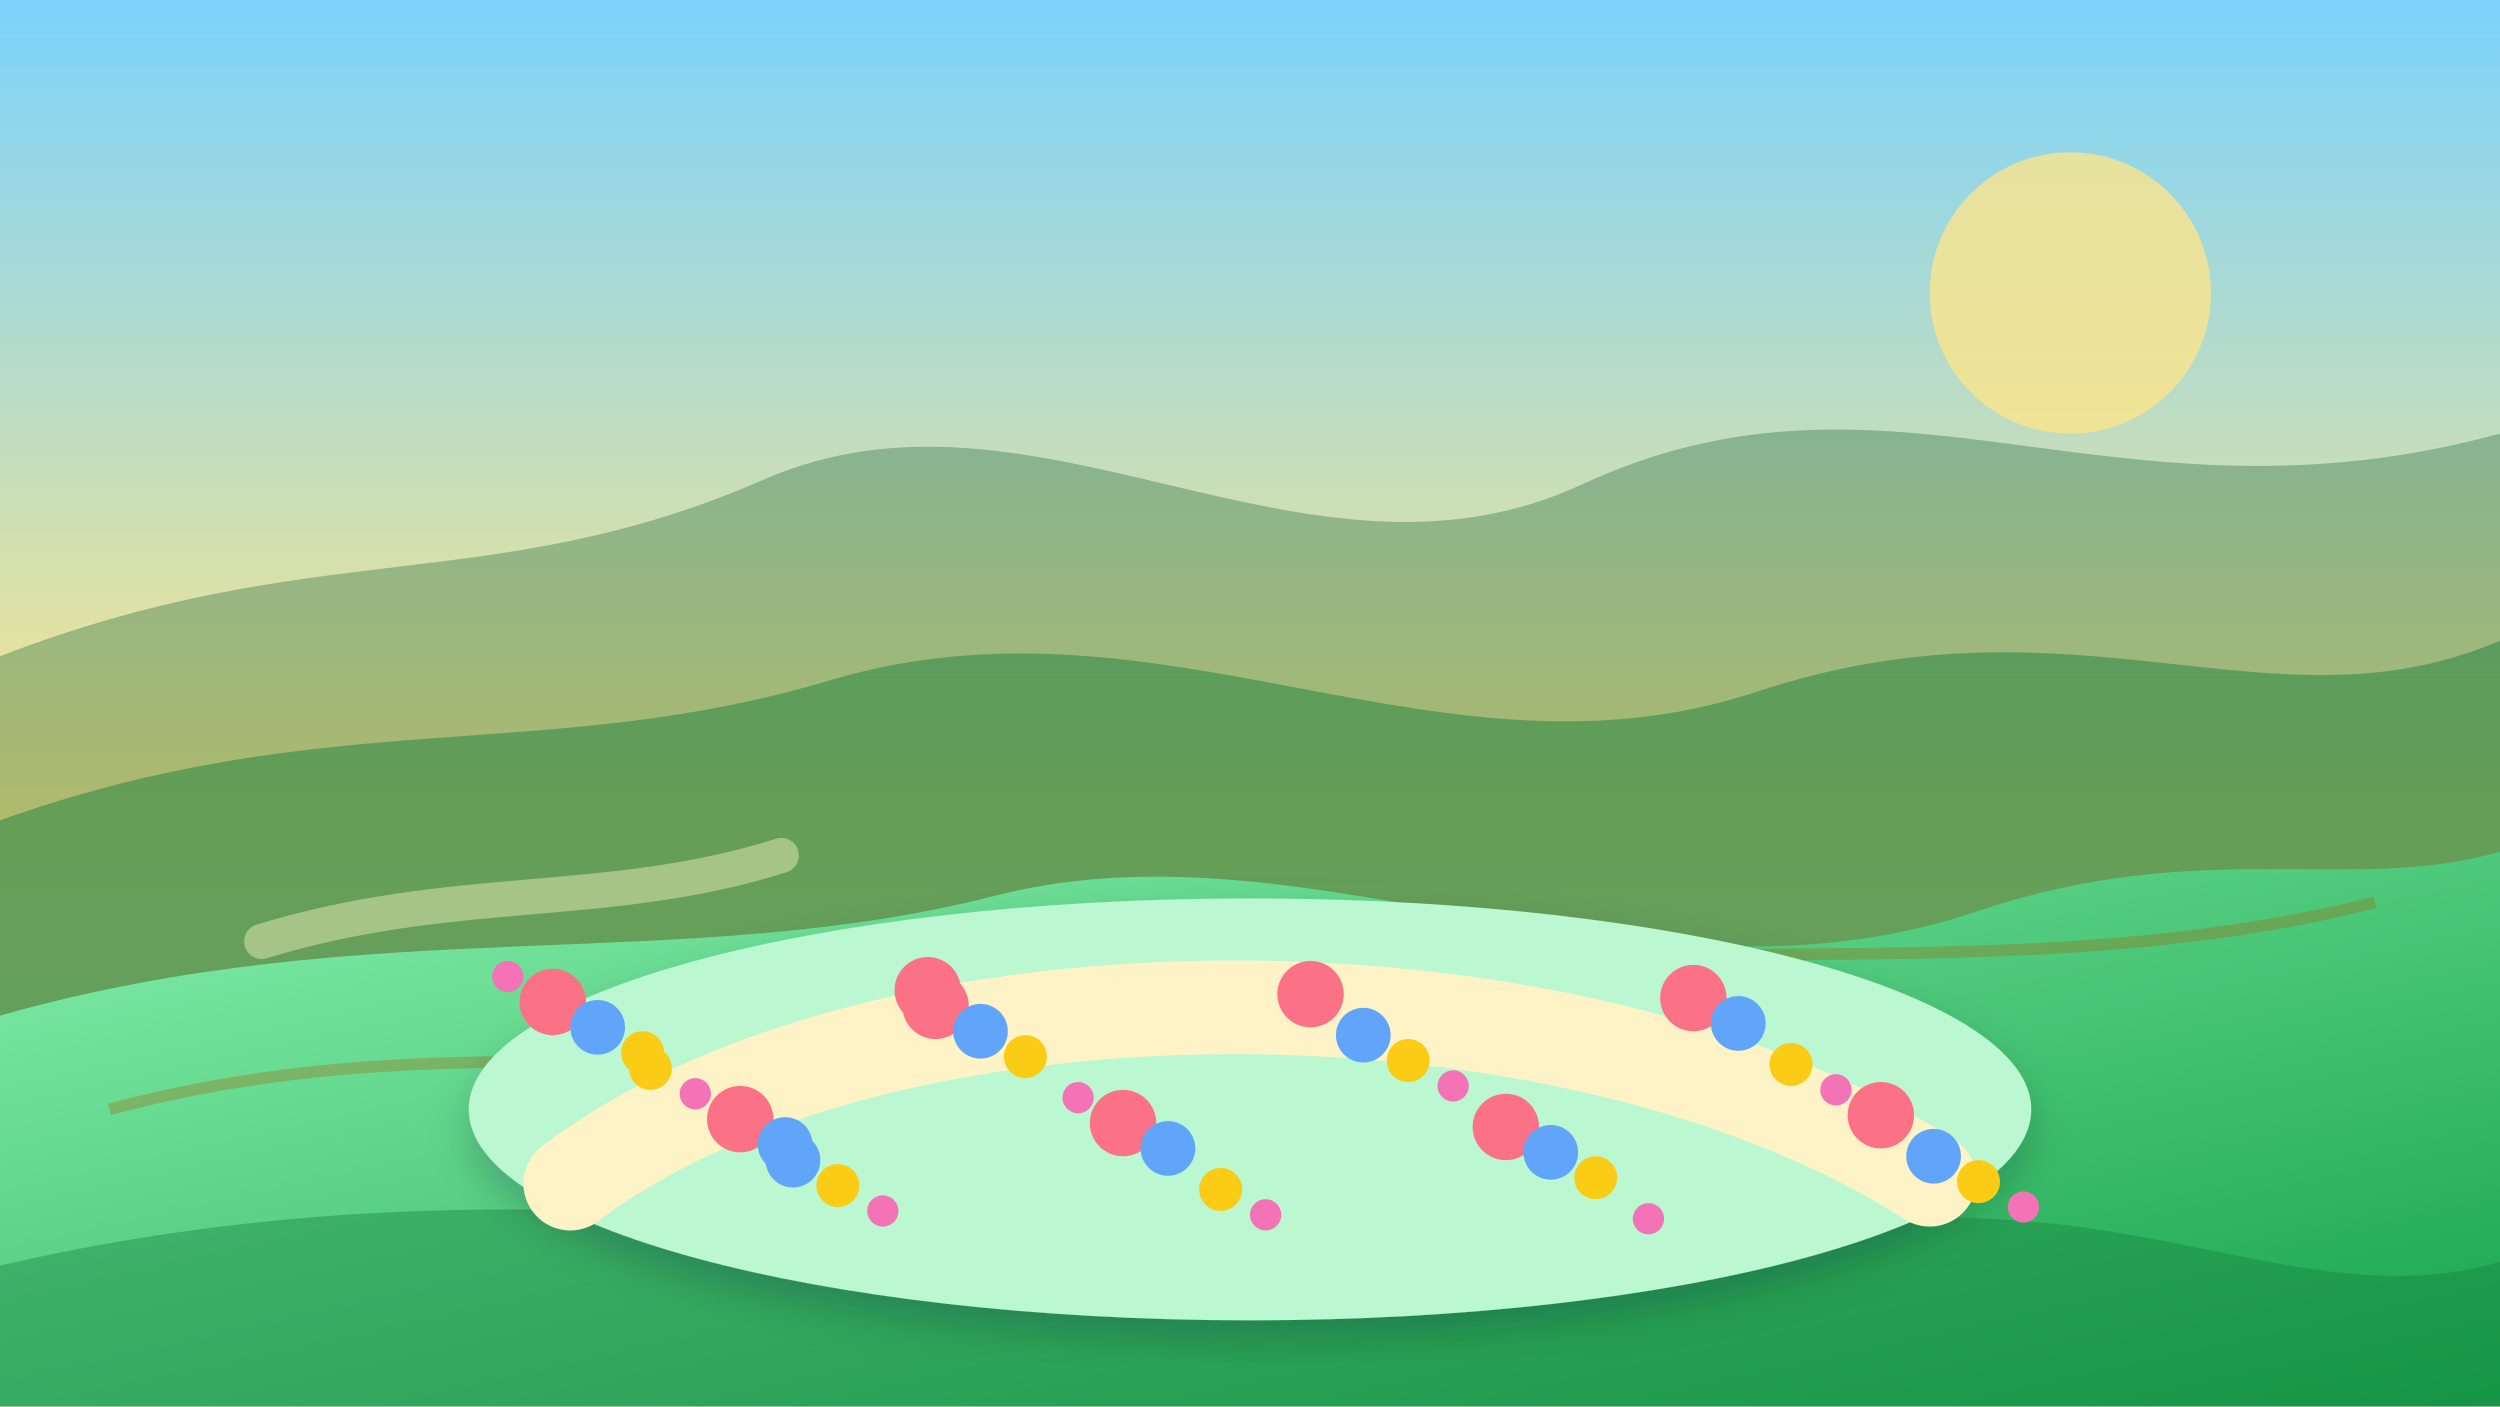
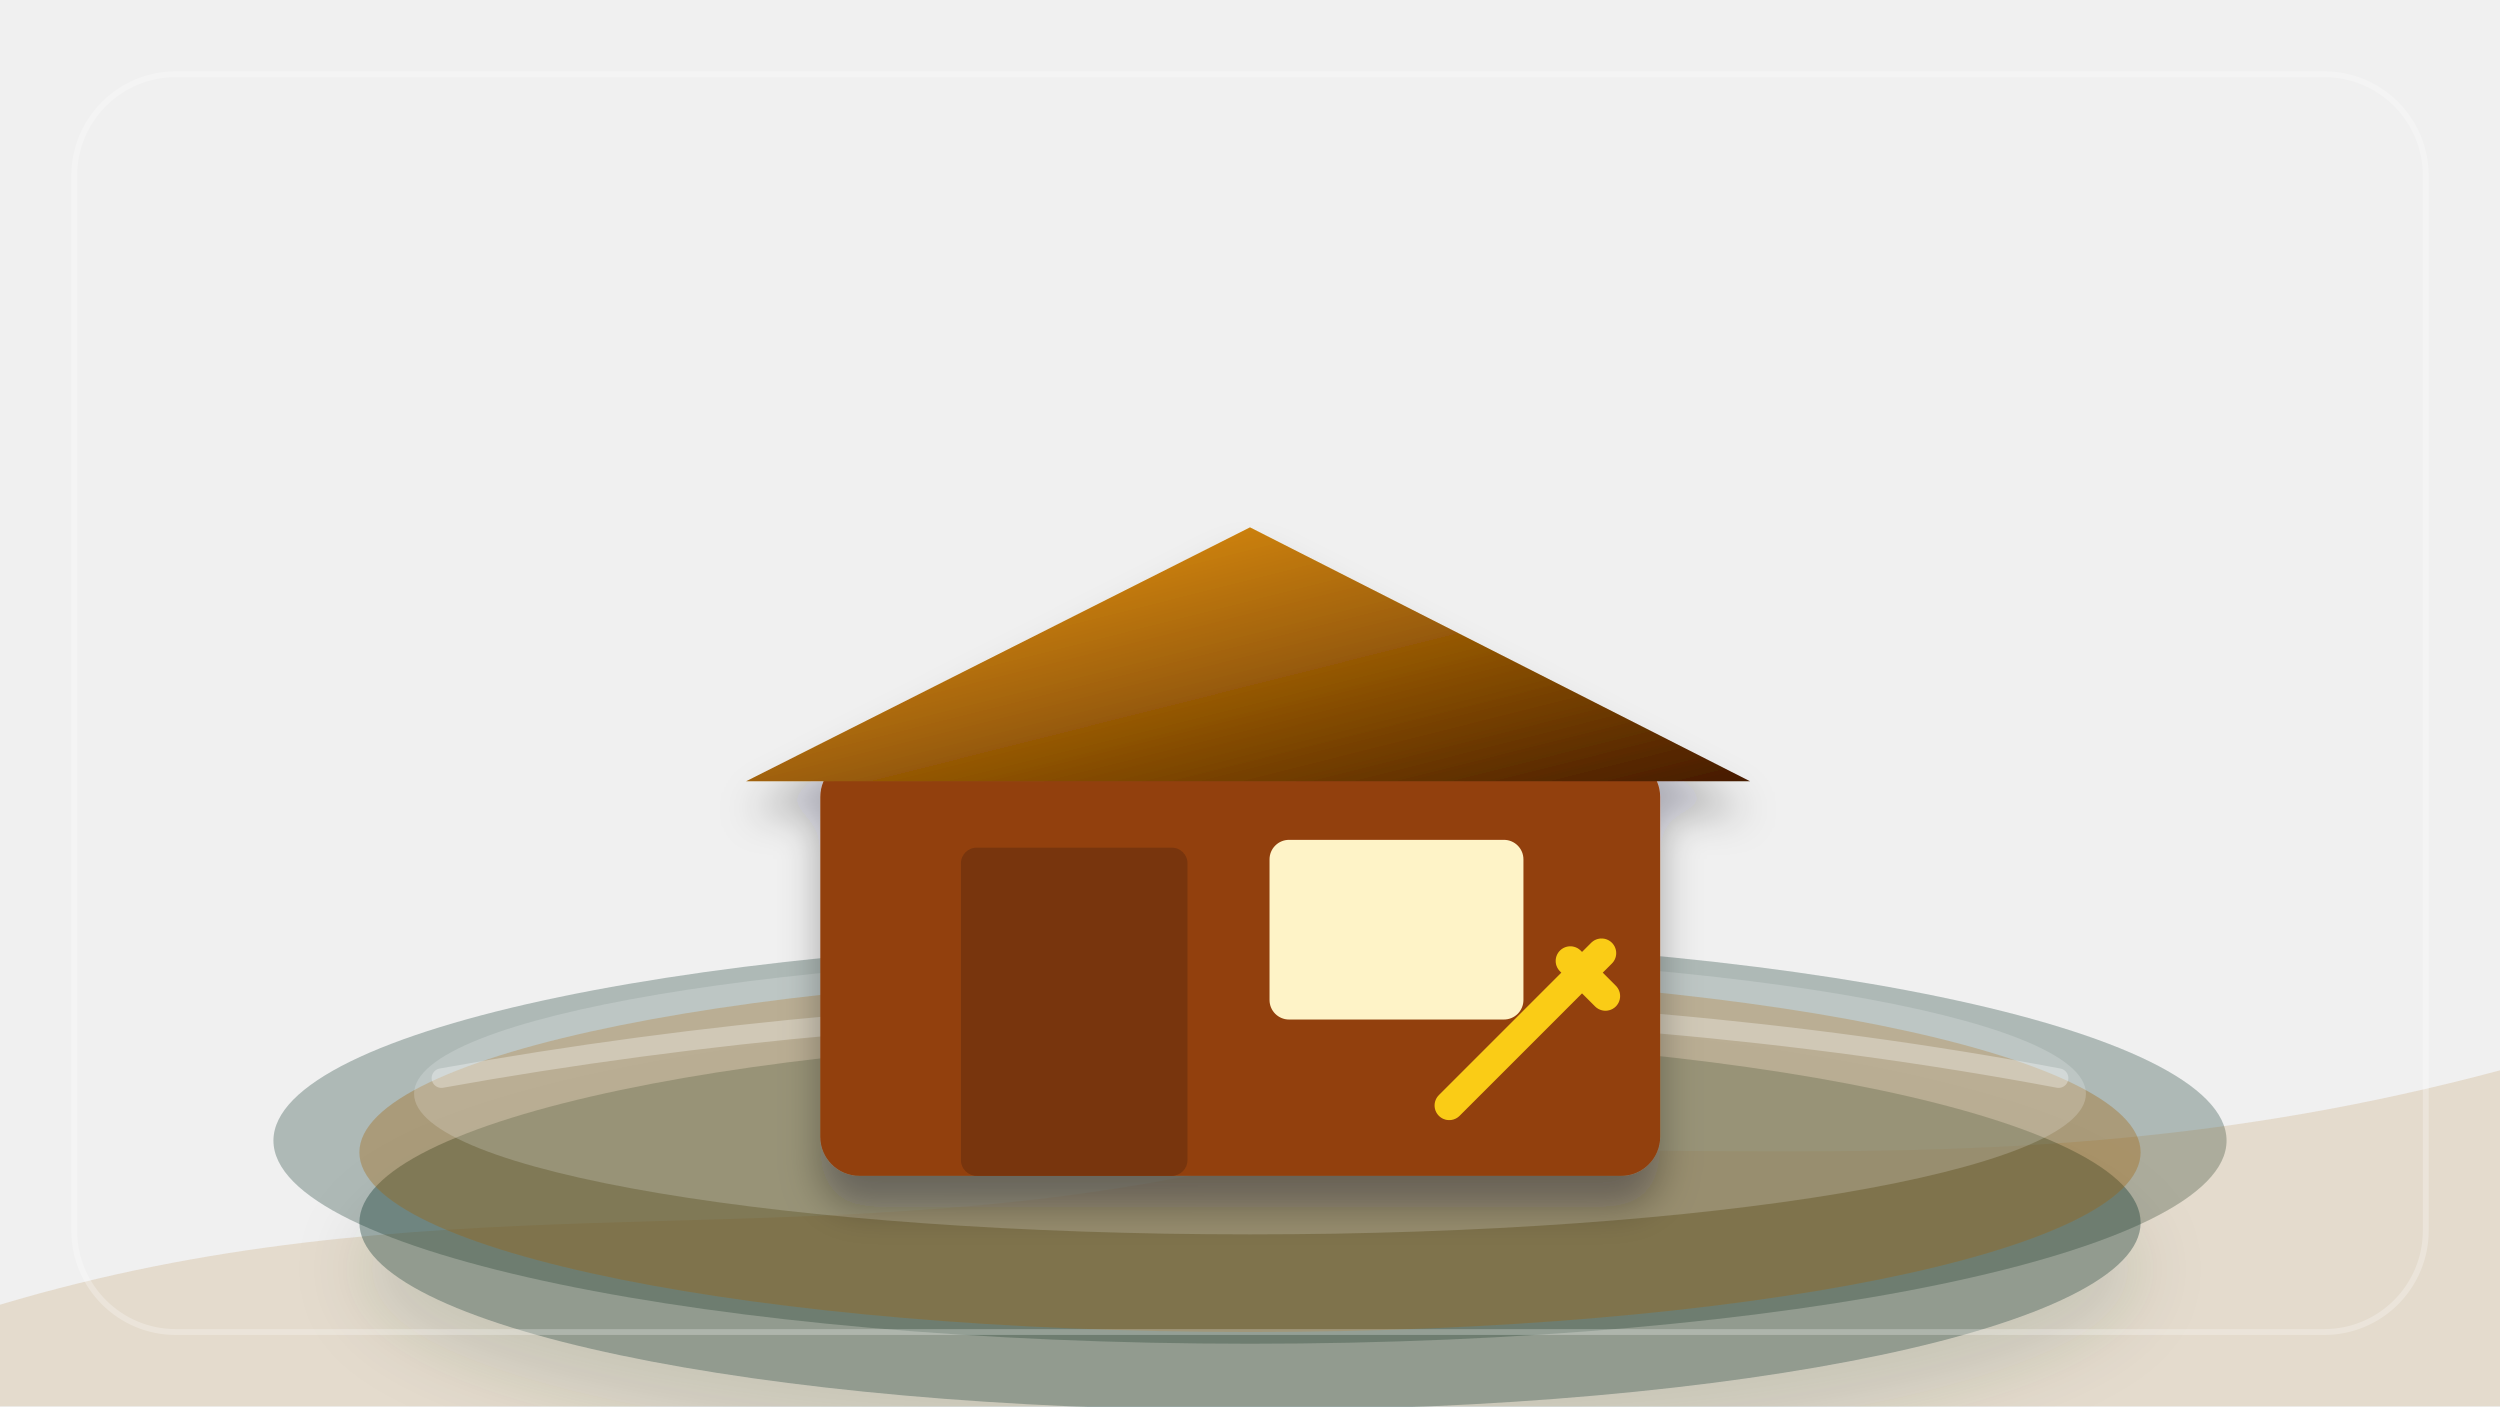
- <svg xmlns="http://www.w3.org/2000/svg" viewBox="0 0 1280 720" role="img" aria-label="tool_shed marketplace preview">
+ <svg xmlns="http://www.w3.org/2000/svg" viewBox="0 0 1280 720" role="img" aria-label="tool_shed marketplace render">
  <defs>
-     <linearGradient id="sky" x1="0" x2="0" y1="0" y2="1">
-       <stop offset="0%" stop-color="#7dd3fc" />
-       <stop offset="58%" stop-color="#fde68a" />
-       <stop offset="100%" stop-color="#fef3c7" />
+     <linearGradient id="glass" x1="0" x2="1" y1="0" y2="1">
+       <stop offset="0" stop-color="#f8fafc" stop-opacity="0.95" />
+       <stop offset="0.52" stop-color="#a16207" stop-opacity="0.42" />
+       <stop offset="1" stop-color="#0f172a" stop-opacity="0.18" />
    </linearGradient>
-     <linearGradient id="grass" x1="0" x2="1" y1="0" y2="1">
-       <stop offset="0%" stop-color="#86efac" />
-       <stop offset="100%" stop-color="#16a34a" />
+     <linearGradient id="gold" x1="0" x2="1" y1="0" y2="1">
+       <stop offset="0" stop-color="#fff7ad" />
+       <stop offset="0.48" stop-color="#facc15" />
+       <stop offset="1" stop-color="#a16207" />
    </linearGradient>
-     <filter id="soft" x="-10%" y="-10%" width="120%" height="120%">
-       <feDropShadow dx="0" dy="10" stdDeviation="10" flood-color="#0f172a" flood-opacity="0.2" />
+     <linearGradient id="stone" x1="0" x2="1" y1="0" y2="1">
+       <stop offset="0" stop-color="#f8fafc" />
+       <stop offset="0.5" stop-color="#cbd5e1" />
+       <stop offset="1" stop-color="#64748b" />
+     </linearGradient>
+     <linearGradient id="wood" x1="0" x2="1" y1="0" y2="1">
+       <stop offset="0" stop-color="#f59e0b" />
+       <stop offset="0.5" stop-color="#a16207" />
+       <stop offset="1" stop-color="#451a03" />
+     </linearGradient>
+     <radialGradient id="water" cx="50%" cy="38%" r="64%">
+       <stop offset="0" stop-color="#ecfeff" />
+       <stop offset="0.46" stop-color="#a16207" />
+       <stop offset="1" stop-color="#0369a1" />
+     </radialGradient>
+     <filter id="shadow" x="-40%" y="-40%" width="180%" height="180%">
+       <feDropShadow dx="0" dy="24" stdDeviation="18" flood-color="#052e16" flood-opacity="0.34" />
    </filter>
-     <filter id="glow" x="-40%" y="-40%" width="180%" height="180%">
-       <feGaussianBlur stdDeviation="6" result="blur" />
+     <filter id="lift" x="-25%" y="-30%" width="150%" height="170%">
+       <feDropShadow dx="0" dy="16" stdDeviation="10" flood-color="#020617" flood-opacity="0.32" />
+     </filter>
+     <filter id="glow" x="-70%" y="-70%" width="240%" height="240%">
+       <feGaussianBlur stdDeviation="10" result="blur" />
      <feMerge>
        <feMergeNode in="blur" />
        <feMergeNode in="SourceGraphic" />
      </feMerge>
    </filter>
  </defs>
-   <rect width="1280" height="720" fill="url(#sky)" />
-   <circle cx="1060" cy="150" r="72" fill="#fde68a" opacity="0.78" />
-   <path d="M0 336 C160 274 252 306 390 246 C530 184 668 314 810 248 C970 174 1082 276 1280 222 L1280 720 L0 720 Z" fill="#166534" opacity="0.34" />
-   <path d="M0 420 C168 360 280 392 426 348 C596 298 738 408 900 354 C1064 300 1164 378 1280 328 L1280 720 L0 720 Z" fill="#15803d" opacity="0.48" />
-   <path d="M0 520 C190 466 350 500 512 458 C674 418 840 526 1014 466 C1128 428 1206 458 1280 436 L1280 720 L0 720 Z" fill="url(#grass)" />
-   <path d="M0 648 C172 608 340 614 520 640 C704 668 876 610 1046 626 C1132 634 1208 668 1280 646 L1280 720 L0 720 Z" fill="#15803d" opacity="0.42" />
-   <path d="M134 482 C232 452 312 466 400 438" stroke="#fef9c3" stroke-width="18" stroke-linecap="round" opacity="0.42" />
-   <path d="M56 568 C250 516 408 572 586 520 C790 462 1012 514 1216 462" fill="none" stroke="#a16207" stroke-width="6" opacity="0.32" />
-   <ellipse cx="640" cy="568" rx="400" ry="108" fill="#bbf7d0" filter="url(#soft)" />
-   <path d="M292 606 C450 486 804 486 988 604" fill="none" stroke="#fef3c7" stroke-width="48" stroke-linecap="round" />
-   <g>
-     <circle cx="260" cy="500" r="8" fill="#f472b6" />
-     <circle cx="333" cy="547" r="11" fill="#facc15" />
-     <circle cx="406" cy="594" r="14" fill="#60a5fa" />
-     <circle cx="479" cy="515" r="17" fill="#fb7185" />
-     <circle cx="552" cy="562" r="8" fill="#f472b6" />
-     <circle cx="625" cy="609" r="11" fill="#facc15" />
-     <circle cx="698" cy="530" r="14" fill="#60a5fa" />
-     <circle cx="771" cy="577" r="17" fill="#fb7185" />
-     <circle cx="844" cy="624" r="8" fill="#f472b6" />
-     <circle cx="917" cy="545" r="11" fill="#facc15" />
-     <circle cx="990" cy="592" r="14" fill="#60a5fa" />
-     <circle cx="283" cy="513" r="17" fill="#fb7185" />
-     <circle cx="356" cy="560" r="8" fill="#f472b6" />
-     <circle cx="429" cy="607" r="11" fill="#facc15" />
-     <circle cx="502" cy="528" r="14" fill="#60a5fa" />
-     <circle cx="575" cy="575" r="17" fill="#fb7185" />
-     <circle cx="648" cy="622" r="8" fill="#f472b6" />
-     <circle cx="721" cy="543" r="11" fill="#facc15" />
-     <circle cx="794" cy="590" r="14" fill="#60a5fa" />
-     <circle cx="867" cy="511" r="17" fill="#fb7185" />
-     <circle cx="940" cy="558" r="8" fill="#f472b6" />
-     <circle cx="1013" cy="605" r="11" fill="#facc15" />
-     <circle cx="306" cy="526" r="14" fill="#60a5fa" />
-     <circle cx="379" cy="573" r="17" fill="#fb7185" />
-     <circle cx="452" cy="620" r="8" fill="#f472b6" />
-     <circle cx="525" cy="541" r="11" fill="#facc15" />
-     <circle cx="598" cy="588" r="14" fill="#60a5fa" />
-     <circle cx="671" cy="509" r="17" fill="#fb7185" />
-     <circle cx="744" cy="556" r="8" fill="#f472b6" />
-     <circle cx="817" cy="603" r="11" fill="#facc15" />
-     <circle cx="890" cy="524" r="14" fill="#60a5fa" />
-     <circle cx="963" cy="571" r="17" fill="#fb7185" />
-     <circle cx="1036" cy="618" r="8" fill="#f472b6" />
-     <circle cx="329" cy="539" r="11" fill="#facc15" />
-     <circle cx="402" cy="586" r="14" fill="#60a5fa" />
-     <circle cx="475" cy="507" r="17" fill="#fb7185" />
+   <rect width="1280" height="720" fill="#ffffff" opacity="0.02" />
+   <ellipse cx="640" cy="584" rx="500" ry="104" fill="#022c22" opacity="0.28" />
+   <path d="M0 668 C214 604 392 642 598 604 C808 566 1004 622 1280 548 L1280 720 L0 720 Z" fill="#a16207" opacity="0.15" />
+   <ellipse cx="640" cy="626" rx="456" ry="96" fill="#022c22" opacity="0.36" filter="url(#shadow)" />
+   <ellipse cx="640" cy="590" rx="456" ry="92" fill="#a16207" opacity="0.34" />
+   <ellipse cx="640" cy="560" rx="428" ry="72" fill="#f8fafc" opacity="0.2" />
+   <path d="M226 552 C492 504 788 502 1054 552" fill="none" stroke="#ffffff" stroke-width="10" opacity="0.32" stroke-linecap="round" />
+   <g filter="url(#lift)">
+     <rect x="420" y="388" width="430" height="214" rx="20" fill="#92400e" />
+     <path d="M382 400 L640 270 L896 400 Z" fill="url(#wood)" />
+     <rect x="492" y="434" width="116" height="168" rx="8" fill="#78350f" />
+     <rect x="650" y="430" width="130" height="92" rx="10" fill="#fef3c7" />
+     <path d="M742 566 L820 488 M804 492 L822 510" stroke="#facc15" stroke-width="15" stroke-linecap="round" />
  </g>
+   <rect x="38" y="38" width="1204" height="644" rx="52" fill="none" stroke="#ffffff" stroke-opacity="0.26" stroke-width="3" />
</svg>
